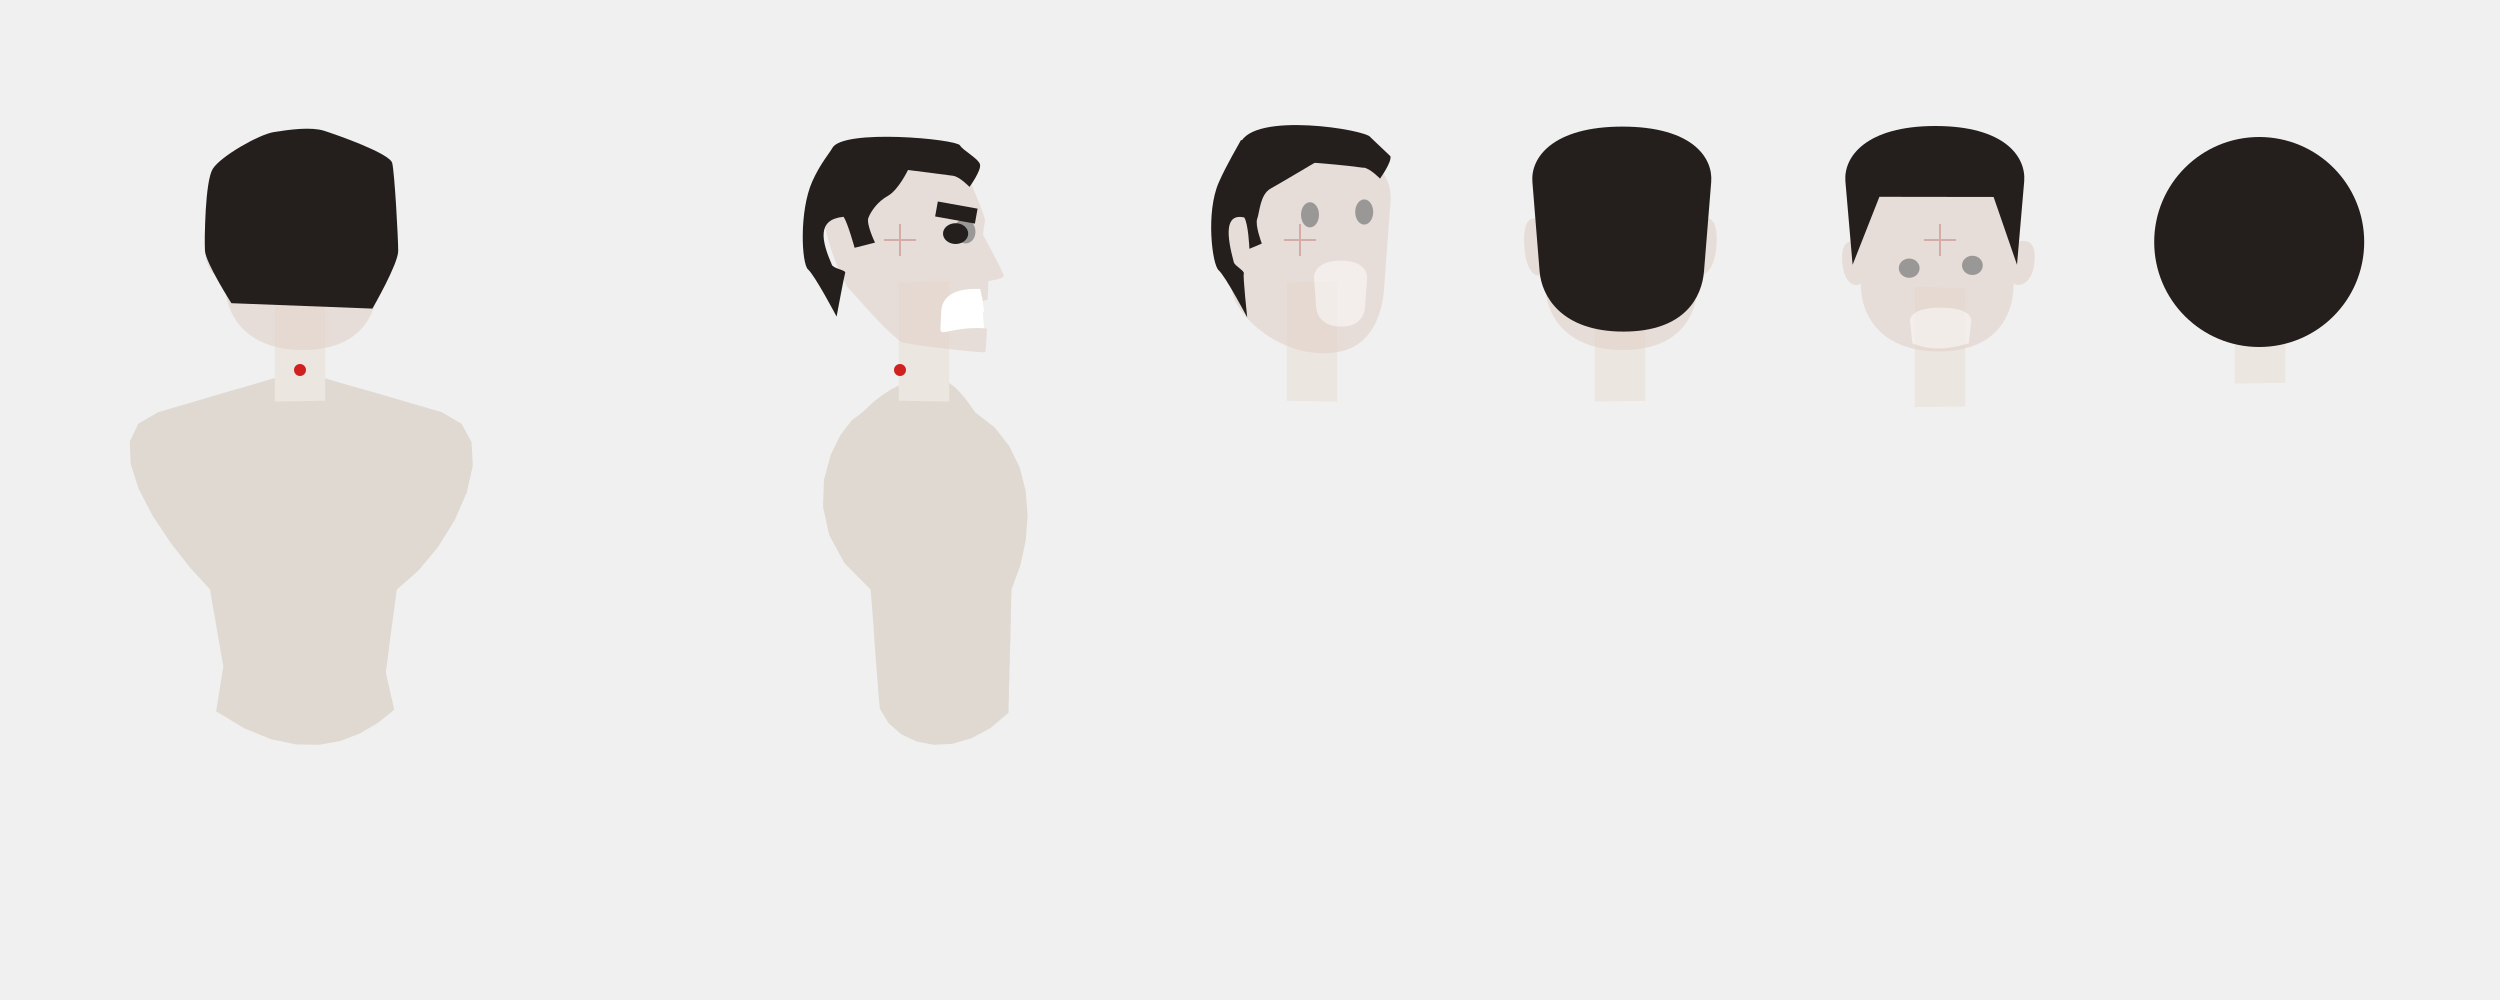
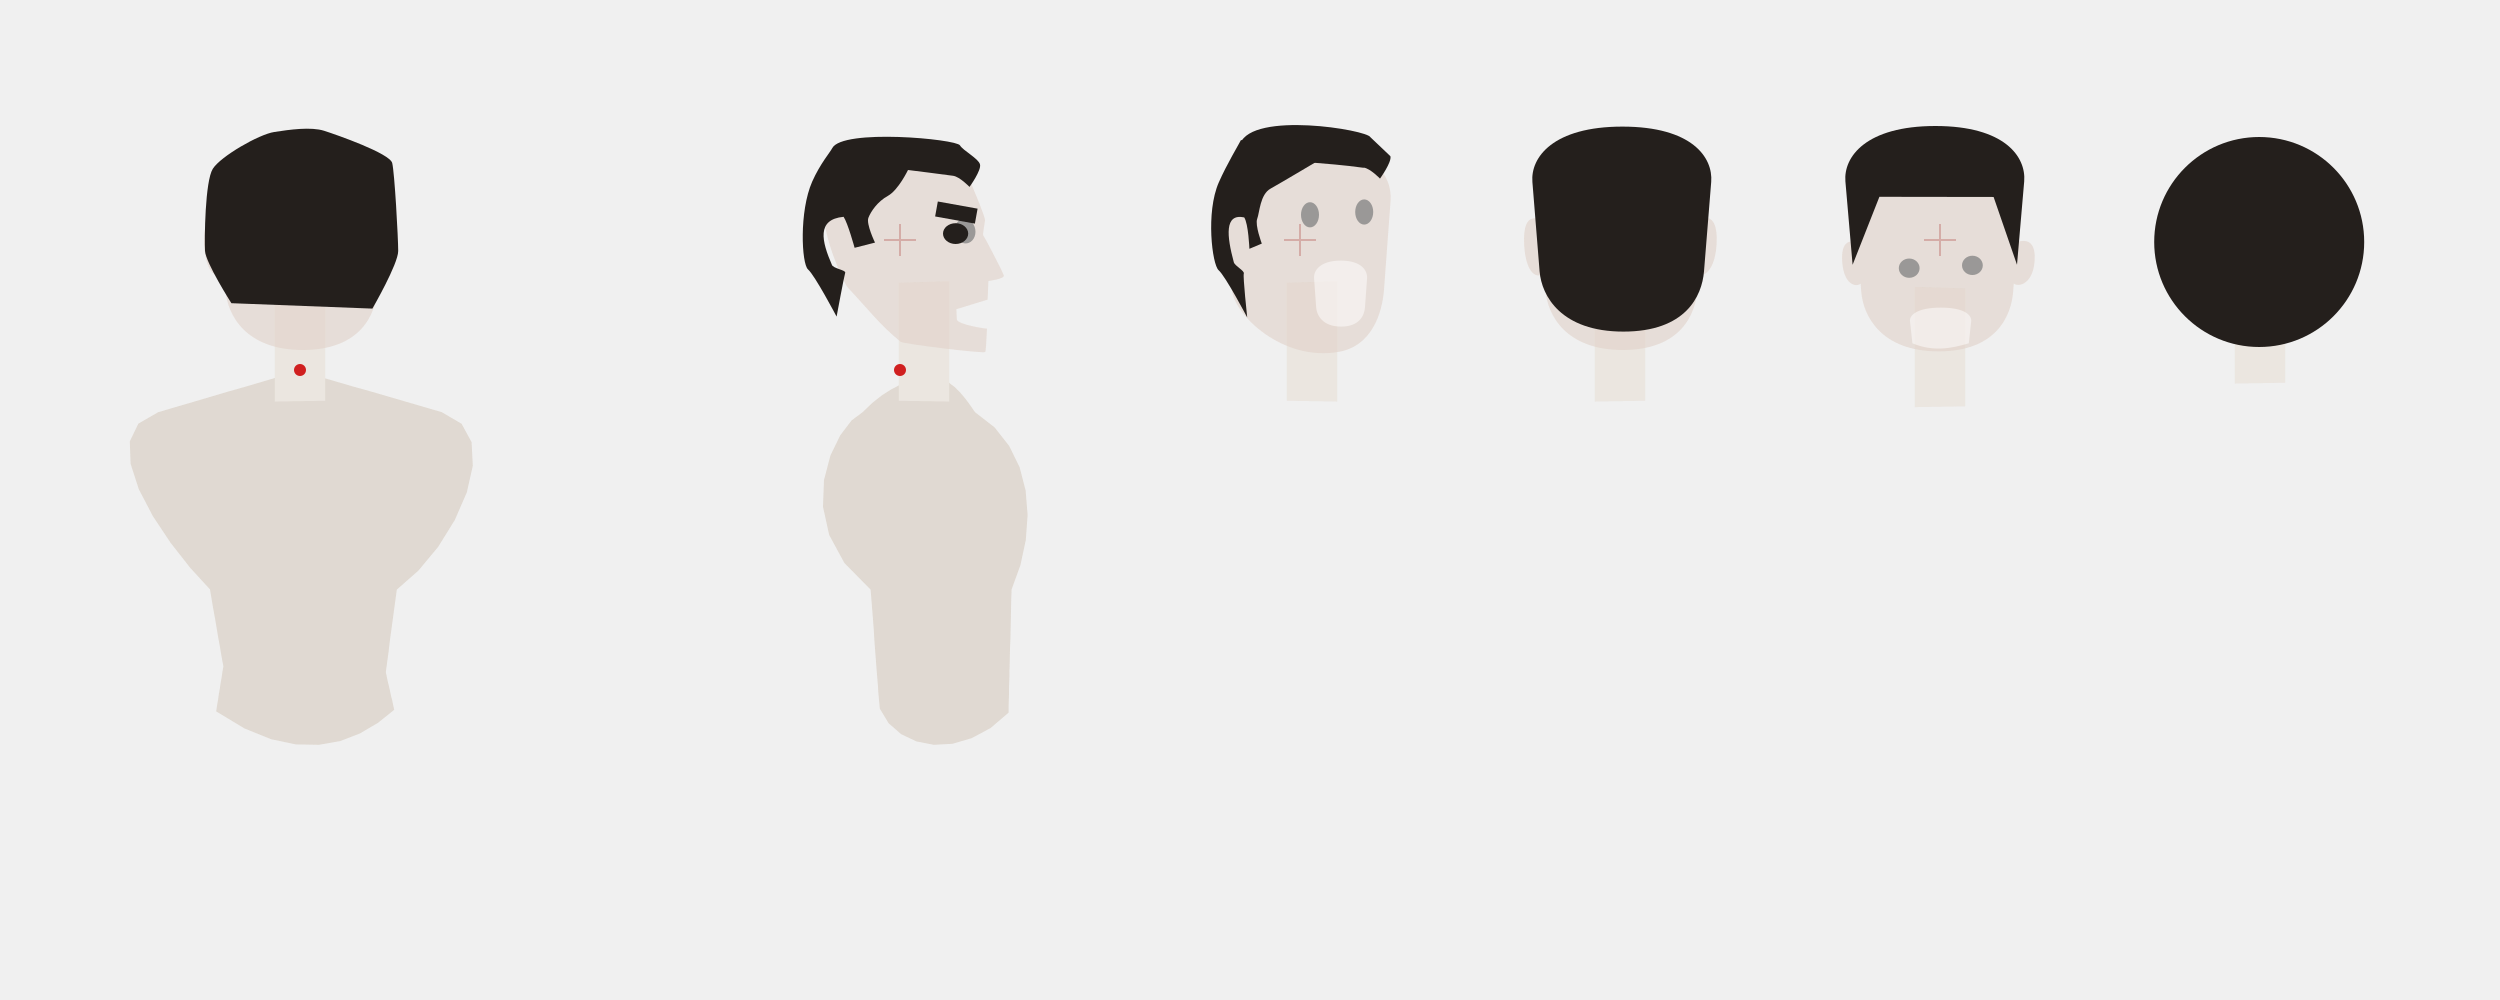
<svg xmlns="http://www.w3.org/2000/svg" width="2500" height="1000" viewBox="-1.5 -1.2 12.5 5" version="1.1" id="svg252">
  <defs id="defs256" />
  <g id="g50">
    <g opacity="0.7" id="g24">
      <path d="M-0.709 0.861L-0.621 0.835L-0.532 0.809L-0.444 0.783L-0.356 0.757L-0.268 0.732L-0.18 0.706L-0.092 0.68L-0.004 0.654L0.085 0.68L0.174 0.706L0.263 0.732L0.353 0.757L0.442 0.783L0.531 0.809L0.62 0.835L0.709 0.861L0.808 0.919L0.858 1.011L0.864 1.129L0.834 1.262L0.774 1.4L0.691 1.534L0.592 1.653L0.484 1.748L0.477 1.8L0.47 1.851L0.463 1.903L0.456 1.955L0.449 2.006L0.443 2.058L0.436 2.109L0.429 2.161L0.434 2.184L0.439 2.208L0.445 2.232L0.45 2.255L0.455 2.279L0.461 2.302L0.466 2.326L0.471 2.349L0.39 2.414L0.3 2.467L0.202 2.505L0.094 2.524L-0.021 2.522L-0.145 2.496L-0.278 2.442L-0.419 2.357L-0.415 2.329L-0.41 2.301L-0.406 2.272L-0.401 2.244L-0.397 2.216L-0.392 2.188L-0.388 2.16L-0.383 2.132L-0.392 2.084L-0.4 2.036L-0.409 1.987L-0.417 1.939L-0.425 1.891L-0.434 1.843L-0.442 1.795L-0.45 1.747L-0.549 1.639L-0.647 1.514L-0.736 1.38L-0.806 1.246L-0.847 1.119L-0.851 1.007L-0.808 0.918Z" fill="#d9cfc4" />
      <path d="M-0.126 0.808L-0.126 0.733L-0.126 0.657L-0.126 0.582L-0.126 0.507L-0.126 0.432L-0.126 0.357L-0.126 0.282L-0.126 0.207L-0.095 0.207L-0.063 0.208L-0.032 0.209L0 0.21L0.032 0.211L0.063 0.212L0.095 0.213L0.126 0.214L0.126 0.287L0.126 0.361L0.126 0.435L0.126 0.509L0.126 0.582L0.126 0.656L0.126 0.73L0.126 0.804L0.095 0.804L0.063 0.805L0.032 0.805L0 0.806L-0.032 0.806L-0.063 0.807L-0.095 0.807Z" fill="#e8e1d9" />
      <path d="M-0.08 0H0.08M0 -0.08V0.08" stroke="#b04040" stroke-width="0.01" fill="none" />
      <g opacity="0.6">
        <g>
          <path style="fill:#d9c3b6;stroke-width:0.015" d="m 0.014,0.55 c 0.288,0 0.364,-0.177 0.373,-0.301 l 0.033,-0.447 c 0.009,-0.123 -0.089,-0.277 -0.41,-0.277 -0.321,0 -0.425,0.154 -0.416,0.277 l 0.033,0.447 c 0.009,0.123 0.099,0.301 0.387,0.301 z" />
          <path style="fill:#d9c3b6;fill-opacity:1;stroke-width:0.015" d="m 0.37,0.156 0.003,-0.246 c 5.574e-4,-0.002 0.121,-0.091 0.11,0.111 -0.01,0.166 -0.095,0.175 -0.113,0.135 z" />
          <path style="fill:#d9c3b6;fill-opacity:1;stroke-width:0.015" d="m -0.378,0.156 -0.003,-0.246 c -5.575e-4,-0.002 -0.11,-0.085 -0.098,0.117 0.01,0.166 0.083,0.169 0.101,0.129 z" />
        </g>
        <g>
          <ellipse style="fill:#241f1c;stroke-width:0.015" cx="-0.144" cy="-0.126" rx="0.052" ry="0.063" />
          <ellipse style="fill:#241f1c;stroke-width:0.015" cx="0.172" cy="-0.14" rx="0.052" ry="0.063" />
        </g>
      </g>
    </g>
    <g id="g26" />
    <g id="g28" />
    <g id="g32">
      <path style="fill:#241f1c;fill-opacity:1;stroke-width:0.015" d="m -0.343,0.316 c 0,0 -0.129,-0.202 -0.132,-0.262 -0.003,-0.059 0,-0.348 0.039,-0.41 0.039,-0.062 0.23,-0.172 0.307,-0.184 0.077,-0.012 0.184,-0.027 0.25,-0.006 0.065,0.021 0.328,0.113 0.34,0.161 0.012,0.048 0.03,0.375 0.03,0.44 0,0.065 -0.129,0.288 -0.129,0.288" id="path30" />
    </g>
    <g id="g38">
      <ellipse style="fill:#241f1c;stroke-width:0.015" cx="-0.119" cy="-0.137" rx="0.052" ry="0.063" transform="matrix(0,1,1,0,0,0)" id="ellipse34" />
      <ellipse style="fill:#241f1c;stroke-width:0.015" cx="0.125" cy="0.184" rx="0.052" ry="0.063" transform="rotate(-90)" id="ellipse36" />
    </g>
    <g id="g44">
      <rect style="fill:#241f1c;fill-opacity:1;stroke-width:0.015" width="0.202" height="0.076" x="-0.292" y="-0.252" transform="rotate(10.2116)" id="rect40" />
      <rect style="fill:#241f1c;fill-opacity:1;stroke-width:0.015" width="0.202" height="0.076" x="0.15" y="-0.234" transform="rotate(-14.63679)" id="rect42" />
    </g>
    <g id="g48">
      <circle cx="0" cy="0.65" r="0.03" fill="#d02020" id="circle46" />
    </g>
  </g>
  <g transform="translate(3 0)" id="g108">
    <g opacity="0.7" id="g68">
      <path d="M0.375 0.861L0.364 0.845L0.348 0.822L0.328 0.795L0.303 0.765L0.273 0.735L0.236 0.707L0.193 0.681L0.142 0.66L0.115 0.674L0.082 0.687L0.044 0.703L0.002 0.723L-0.044 0.747L-0.091 0.777L-0.139 0.815L-0.187 0.861L-0.242 0.902L-0.299 0.977L-0.348 1.078L-0.38 1.2L-0.385 1.334L-0.354 1.475L-0.278 1.615L-0.147 1.748L-0.143 1.797L-0.139 1.847L-0.135 1.898L-0.131 1.95L-0.128 2.003L-0.124 2.056L-0.12 2.108L-0.116 2.161L-0.114 2.184L-0.112 2.208L-0.11 2.231L-0.109 2.254L-0.107 2.277L-0.105 2.299L-0.103 2.321L-0.101 2.343L-0.057 2.416L0.006 2.471L0.082 2.507L0.169 2.524L0.262 2.519L0.358 2.491L0.453 2.44L0.543 2.363L0.543 2.331L0.544 2.299L0.545 2.269L0.545 2.24L0.546 2.212L0.547 2.185L0.547 2.158L0.548 2.132L0.549 2.087L0.55 2.042L0.552 1.997L0.553 1.952L0.554 1.904L0.555 1.855L0.556 1.803L0.558 1.747L0.602 1.626L0.629 1.5L0.638 1.375L0.628 1.252L0.598 1.136L0.546 1.03L0.473 0.937Z" fill="#d9cfc4" />
      <path d="M0.246 0.808L0.246 0.733L0.246 0.657L0.246 0.582L0.246 0.507L0.246 0.432L0.246 0.357L0.246 0.282L0.246 0.207L0.215 0.207L0.183 0.208L0.152 0.209L0.12 0.21L0.088 0.211L0.057 0.212L0.025 0.213L-0.006 0.214L-0.006 0.287L-0.006 0.361L-0.006 0.435L-0.006 0.509L-0.006 0.582L-0.006 0.656L-0.006 0.73L-0.006 0.804L0.025 0.804L0.057 0.805L0.088 0.805L0.12 0.806L0.152 0.806L0.183 0.807L0.215 0.807Z" fill="#e8e1d9" />
      <path d="M-0.08 0H0.08M0 -0.08V0.08" stroke="#b04040" stroke-width="0.01" fill="none" />
      <g opacity="0.6">
        <g>
          <path style="fill:#d9c3b6;fill-opacity:1;stroke:none;stroke-width:0.01" d="m 0.357,-0.28 c 0.017,0.042 0.069,0.163 0.068,0.182 -0.001,0.019 -0.014,0.071 -0.008,0.076 0.005,0.005 0.097,0.181 0.102,0.199 0.005,0.018 -0.077,0.028 -0.077,0.028 0,0 -0.001,0.021 -0.004,0.093 l -0.156,0.048 0.002,0.05 c -3.3837e-4,0.027 0.151,0.049 0.151,0.047 -0.003,0.067 -0.006,0.113 -0.009,0.117 -0.008,0.009 -0.408,-0.04 -0.423,-0.051 -0.107,-0.088 -0.153,-0.153 -0.263,-0.27 -0.025,-0.026 -0.137,-0.288 -0.114,-0.375 0.089,-0.329 0.583,-0.333 0.731,-0.145 z" />
        </g>
        <g>
          <ellipse style="fill:#241f1c;stroke-width:0.015" cx="0.328" cy="0.008" rx="0.052" ry="0.062" transform="rotate(-9.201606)" />
        </g>
      </g>
    </g>
    <g id="g70" />
    <g id="g72" />
    <g id="g74" />
    <g id="g78">
      <ellipse style="fill:#241f1c;stroke-width:0.015" cx="-0.032" cy="0.278" rx="0.052" ry="0.063" transform="matrix(0,1,1,0,0,0)" id="ellipse76" />
-     </g>
-     <g id="g84">
-       <g transform="translate(0.05393187,0.01359519)" style="fill:#ffffff" id="g82">
-         <path style="fill:#ffffff;fill-opacity:1;stroke-width:0.015" d="M 0.367,0.346 0.356,0.267 c -0.126,-0.002 -0.166,0.009 -0.161,0.018 l 0.017,0.034 c 0.005,0.009 0.042,0.024 0.155,0.026 z" id="path80" />
-       </g>
-     </g>
-     <g id="g90">
-       <g id="g88">
-         <path style="fill:#ffffff;fill-opacity:1;stroke-width:0.015" d="m 0.416,0.399 -0.01,-0.138 c -0.111,-0.004 -0.146,0.015 -0.142,0.032 l 0.015,0.061 c 0.004,0.017 0.037,0.042 0.137,0.046 z" id="path86" />
-       </g>
-     </g>
-     <g id="g96">
-       <g id="g94">
-         <path style="fill:#ffffff;fill-opacity:1;stroke-width:0.015" d="M 0.421,0.442 0.402,0.245 C 0.222,0.236 0.207,0.325 0.206,0.36 l -0.004,0.088 c 0.003,0.035 0.058,-0.014 0.219,-0.007 z" id="path92" />
-       </g>
    </g>
    <g id="g102">
      <path style="fill:#241f1c;fill-opacity:1;stroke-width:0.015" d="m 0.348,-0.266 c 0,0 0.06,-0.083 0.052,-0.112 -0.007,-0.029 -0.086,-0.07 -0.1,-0.095 -0.018,-0.032 -0.588,-0.085 -0.639,0.014 -0.01,0.02 -0.06,0.077 -0.1,0.167 -0.066,0.15 -0.053,0.411 -0.021,0.439 0.034,0.029 0.143,0.236 0.143,0.236 0,0 0.038,-0.205 0.043,-0.219 0.005,-0.014 -0.062,-0.021 -0.067,-0.041 -0.05,-0.116 -0.078,-0.226 0.059,-0.239 0.021,0.031 0.055,0.155 0.055,0.155 l 0.102,-0.026 c 0,0 -0.045,-0.093 -0.033,-0.124 0.012,-0.031 0.045,-0.081 0.098,-0.11 0.052,-0.029 0.1,-0.129 0.1,-0.129 0,0 0.193,0.024 0.226,0.029 0.033,0.005 0.081,0.055 0.081,0.055 z" id="path98" />
      <rect style="fill:#241f1c;fill-opacity:1;stroke-width:0.015" width="0.202" height="0.076" x="0.152" y="-0.223" transform="rotate(10.2116)" id="rect100" />
    </g>
    <g id="g106">
      <circle cx="0" cy="0.65" r="0.03" fill="#d02020" id="circle104" />
    </g>
  </g>
  <g id="quarter" transform="translate(5 0)" style="color:#9f582a">
    <g opacity="0.7" id="g2333">
      <path d="M0.186 0.808L0.186 0.733L0.186 0.657L0.186 0.582L0.186 0.507L0.186 0.432L0.186 0.357L0.186 0.282L0.186 0.207L0.155 0.207L0.123 0.208L0.092 0.209L0.06 0.21L0.028 0.211L-0.003 0.212L-0.035 0.213L-0.066 0.214L-0.066 0.287L-0.066 0.361L-0.066 0.435L-0.066 0.509L-0.066 0.582L-0.066 0.656L-0.066 0.73L-0.066 0.804L-0.035 0.804L-0.003 0.805L0.028 0.805L0.06 0.806L0.092 0.806L0.123 0.807L0.155 0.807Z" fill="#e8e1d9" />
      <path d="M-0.08 0H0.08M0 -0.08V0.08" stroke="#b04040" stroke-width="0.01" fill="none" />
      <g opacity="0.6">
        <g>
          <path style="fill:#d9c3b6;stroke-width:0.015" d="M 0.195,0.559 C 0.358,0.53 0.411,0.368 0.42,0.249 l 0.033,-0.447 C 0.462,-0.321 0.364,-0.475 0.043,-0.475 c -0.321,0 -0.425,0.154 -0.416,0.277 l 0.033,0.447 c 0.009,0.123 0.252,0.361 0.535,0.31 z" />
        </g>
        <g>
          <g transform="translate(-0.01)">
            <g transform="matrix(0.866,0,0,1,0.1821,0)">
              <g>
                <ellipse style="fill:#241f1c;stroke-width:0.015" cx="0.172" cy="-0.14" rx="0.052" ry="0.063" />
              </g>
            </g>
          </g>
          <g transform="translate(-0.01)">
            <g transform="matrix(0.866,0,0,1,0.1847,0)">
              <g>
                <ellipse style="fill:#241f1c;stroke-width:0.015" cx="-0.144" cy="-0.126" rx="0.052" ry="0.063" />
              </g>
            </g>
          </g>
        </g>
      </g>
    </g>
    <g id="quarter-back" />
    <g id="quarter-over">
      <path style="fill:#241f1c;fill-opacity:1;stroke-width:0.015" d="m 1.705,-0.5 c -0.01,0.02 -0.071,0.121 -0.111,0.212 -0.066,0.15 -0.033,0.411 -0.001,0.439 0.034,0.029 0.143,0.236 0.143,0.236 0,0 -0.022,-0.205 -0.017,-0.219 0.005,-0.014 -0.045,-0.038 -0.05,-0.057 -0.035,-0.13 -0.048,-0.245 0.052,-0.224 0.021,0.031 0.026,0.157 0.026,0.157 l 0.062,-0.026 c 0,0 -0.035,-0.093 -0.023,-0.124 0.012,-0.031 0.014,-0.122 0.067,-0.151 0.052,-0.029 0.225,-0.132 0.225,-0.132" id="path2291-4" transform="translate(-2)" />
      <path style="fill:#241f1c;fill-opacity:1;stroke-width:0.015" d="m 2.319,-0.362 c 0.033,0.005 0.081,0.055 0.081,0.055 0,0 0.06,-0.083 0.052,-0.112 l -0.1,-0.095 c -0.017,-0.037 -0.588,-0.131 -0.651,0.032 l 0.041,0.059 c 0.19,0.033 0.385,0.035 0.576,0.062 z" id="path2020-2" transform="translate(-2)" />
    </g>
    <g opacity="0.5">
      <g>
        <g transform="translate(-0.01)">
          <g transform="matrix(0.866,0,0,1,0.2016,0)">
            <g>
              <path style="fill:#ffffff;fill-opacity:1;stroke-width:0.015" d="m 0.016,0.433 c 0.107,0 0.135,-0.057 0.138,-0.097 l 0.012,-0.144 c 0.003,-0.04 -0.033,-0.089 -0.152,-0.089 -0.119,0 -0.158,0.05 -0.154,0.089 l 0.012,0.144 c 0.003,0.04 0.037,0.097 0.144,0.097 z" />
            </g>
          </g>
        </g>
      </g>
    </g>
  </g>
  <g id="back-view" transform="translate(6.6 0)" style="color:#9f582a">
    <g opacity="0.7" id="g2671">
      <path d="M-0.126 0.808L-0.126 0.733L-0.126 0.657L-0.126 0.582L-0.126 0.507L-0.126 0.432L-0.126 0.357L-0.126 0.282L-0.126 0.207L-0.095 0.207L-0.063 0.208L-0.032 0.209L0 0.21L0.032 0.211L0.063 0.212L0.095 0.213L0.126 0.214L0.126 0.287L0.126 0.361L0.126 0.435L0.126 0.509L0.126 0.582L0.126 0.656L0.126 0.73L0.126 0.804L0.095 0.804L0.063 0.805L0.032 0.805L0 0.806L-0.032 0.806L-0.063 0.807L-0.095 0.807Z" fill="#e8e1d9" />
      <path d="M-0.08 0H0.08M0 -0.08V0.08" stroke="#b04040" stroke-width="0.01" fill="none" />
      <g opacity="0.6">
        <g>
          <g>
            <path style="fill:#d9c3b6;stroke-width:0.015" d="m 0.014,0.55 c 0.288,0 0.364,-0.177 0.373,-0.301 l 0.033,-0.447 c 0.009,-0.123 -0.089,-0.277 -0.41,-0.277 -0.321,0 -0.425,0.154 -0.416,0.277 l 0.033,0.447 c 0.009,0.123 0.099,0.301 0.387,0.301 z" />
            <path style="fill:#d9c3b6;fill-opacity:1;stroke-width:0.015" d="m 0.37,0.156 0.003,-0.246 c 5.574e-4,-0.002 0.121,-0.091 0.11,0.111 -0.01,0.166 -0.095,0.175 -0.113,0.135 z" />
            <path style="fill:#d9c3b6;fill-opacity:1;stroke-width:0.015" d="m -0.378,0.156 -0.003,-0.246 c -5.575e-4,-0.002 -0.11,-0.085 -0.098,0.117 0.01,0.166 0.083,0.169 0.101,0.129 z" />
          </g>
        </g>
      </g>
    </g>
    <g id="back-view-over">
      <path style="fill:#241f1c;fill-opacity:1;stroke:none;stroke-width:0.015" d="m 6.617,0.458 c 0.311,0 0.393,-0.177 0.403,-0.301 l 0.036,-0.447 c 0.01,-0.123 -0.096,-0.277 -0.444,-0.277 -0.347,0 -0.46,0.154 -0.45,0.277 l 0.036,0.447 c 0.01,0.123 0.108,0.301 0.419,0.301 z" id="path175" transform="translate(-6.6)" />
    </g>
  </g>
  <g id="front-down" transform="translate(8.2 0)" style="color:#9f582a">
    <g opacity="0.7" id="g3020">
      <path d="M-0.126 0.836L-0.126 0.761L-0.126 0.685L-0.126 0.61L-0.126 0.535L-0.126 0.46L-0.126 0.385L-0.126 0.31L-0.126 0.235L-0.095 0.235L-0.063 0.236L-0.032 0.237L0 0.238L0.032 0.239L0.063 0.24L0.095 0.241L0.126 0.242L0.126 0.315L0.126 0.389L0.126 0.463L0.126 0.537L0.126 0.61L0.126 0.684L0.126 0.758L0.126 0.832L0.095 0.832L0.063 0.833L0.032 0.833L0 0.834L-0.032 0.834L-0.063 0.835L-0.095 0.835Z" fill="#e8e1d9" />
      <path d="M-0.08 0H0.08M0 -0.08V0.08" stroke="#b04040" stroke-width="0.01" fill="none" />
      <g opacity="0.6">
        <g>
          <g transform="matrix(1,0,0,0.766,-0.01,0.0897)">
            <g>
              <path style="fill:#d9c3b6;fill-opacity:1;stroke-width:0.015" d="m -0.378,0.156 -0.003,-0.246 c -5.575e-4,-0.002 -0.11,-0.085 -0.098,0.117 0.01,0.166 0.083,0.169 0.101,0.129 z" />
            </g>
          </g>
          <g transform="matrix(1,0,0,0.766,-0.01,0.0897)">
            <g>
              <path style="fill:#d9c3b6;fill-opacity:1;stroke-width:0.015" d="m 0.37,0.156 0.003,-0.246 c 5.574e-4,-0.002 0.121,-0.091 0.11,0.111 -0.01,0.166 -0.095,0.175 -0.113,0.135 z" />
            </g>
          </g>
          <path style="fill:#d9c3b6;stroke-width:0.015" d="m -0.007,0.557 c 0.288,0 0.364,-0.177 0.373,-0.301 l 0.033,-0.447 c 0.009,-0.123 -0.089,-0.277 -0.41,-0.277 -0.321,0 -0.425,0.154 -0.416,0.277 l 0.033,0.447 c 0.009,0.123 0.099,0.301 0.387,0.301 z" />
        </g>
        <g>
          <g transform="translate(-0.01)">
            <g transform="matrix(1,0,0,0.766,0,0.2374)">
              <g>
                <ellipse style="fill:#241f1c;stroke-width:0.015" cx="-0.144" cy="-0.126" rx="0.052" ry="0.063" />
              </g>
            </g>
          </g>
          <g transform="translate(-0.01)">
            <g transform="matrix(1,0,0,0.766,0,0.2341)">
              <g>
                <ellipse style="fill:#241f1c;stroke-width:0.015" cx="0.172" cy="-0.14" rx="0.052" ry="0.063" />
              </g>
            </g>
          </g>
        </g>
      </g>
    </g>
    <g id="front-down-back" />
    <g id="front-down-over">
      <path style="color:#9f582a;fill:#241f1c;fill-opacity:1;stroke:none;stroke-width:0.015" d="m 1.297,-0.216 0.571,8.4767e-4 0.117,0.339 0.036,-0.417 C 2.031,-0.416 1.924,-0.57 1.577,-0.57 1.23,-0.57 1.117,-0.416 1.127,-0.293 l 0.036,0.417 z" id="path10-4" transform="translate(-1.6)" />
    </g>
    <g opacity="0.5">
      <g>
        <g transform="translate(-0.01)">
          <g transform="matrix(1,0,0,0.766,0,0.2592)">
            <g>
              <path style="fill:#ffffff;fill-opacity:1;stroke-width:0.015" d="m 0.154,0.336 0.012,-0.144 c 0.003,-0.04 -0.033,-0.089 -0.152,-0.089 -0.119,0 -0.158,0.05 -0.154,0.089 l 0.012,0.144 c 0.106,0.057 0.195,0.033 0.282,0 z" />
            </g>
          </g>
        </g>
      </g>
    </g>
  </g>
  <g id="top" transform="translate(9.8 0)" style="color:#9f582a">
    <g opacity="0.7" id="g3502">
      <path d="M-0.126 0.718L-0.126 0.643L-0.126 0.567L-0.126 0.492L-0.126 0.417L-0.126 0.342L-0.126 0.267L-0.126 0.192L-0.126 0.117L-0.095 0.117L-0.063 0.118L-0.032 0.119L0 0.12L0.032 0.121L0.063 0.122L0.095 0.123L0.126 0.124L0.126 0.197L0.126 0.271L0.126 0.345L0.126 0.419L0.126 0.492L0.126 0.566L0.126 0.64L0.126 0.714L0.095 0.714L0.063 0.715L0.032 0.715L0 0.716L-0.032 0.716L-0.063 0.717L-0.095 0.717Z" fill="#e8e1d9" />
      <path d="M-0.08 0H0.08M0 -0.08V0.08" stroke="#b04040" stroke-width="0.01" fill="none" />
      <g opacity="0.6">
        <g>
          <circle cx="0" cy="0" r="0.5" style="fill:#d9c3b6" />
        </g>
      </g>
    </g>
    <g id="top-over">
      <ellipse style="color:#9f582a;fill:#241f1c;fill-opacity:1;stroke:none;stroke-width:0.01" id="path5125" cx="3.196" cy="0.01" rx="0.525" ry="0.525" transform="translate(-3.2)" />
    </g>
  </g>
</svg>
